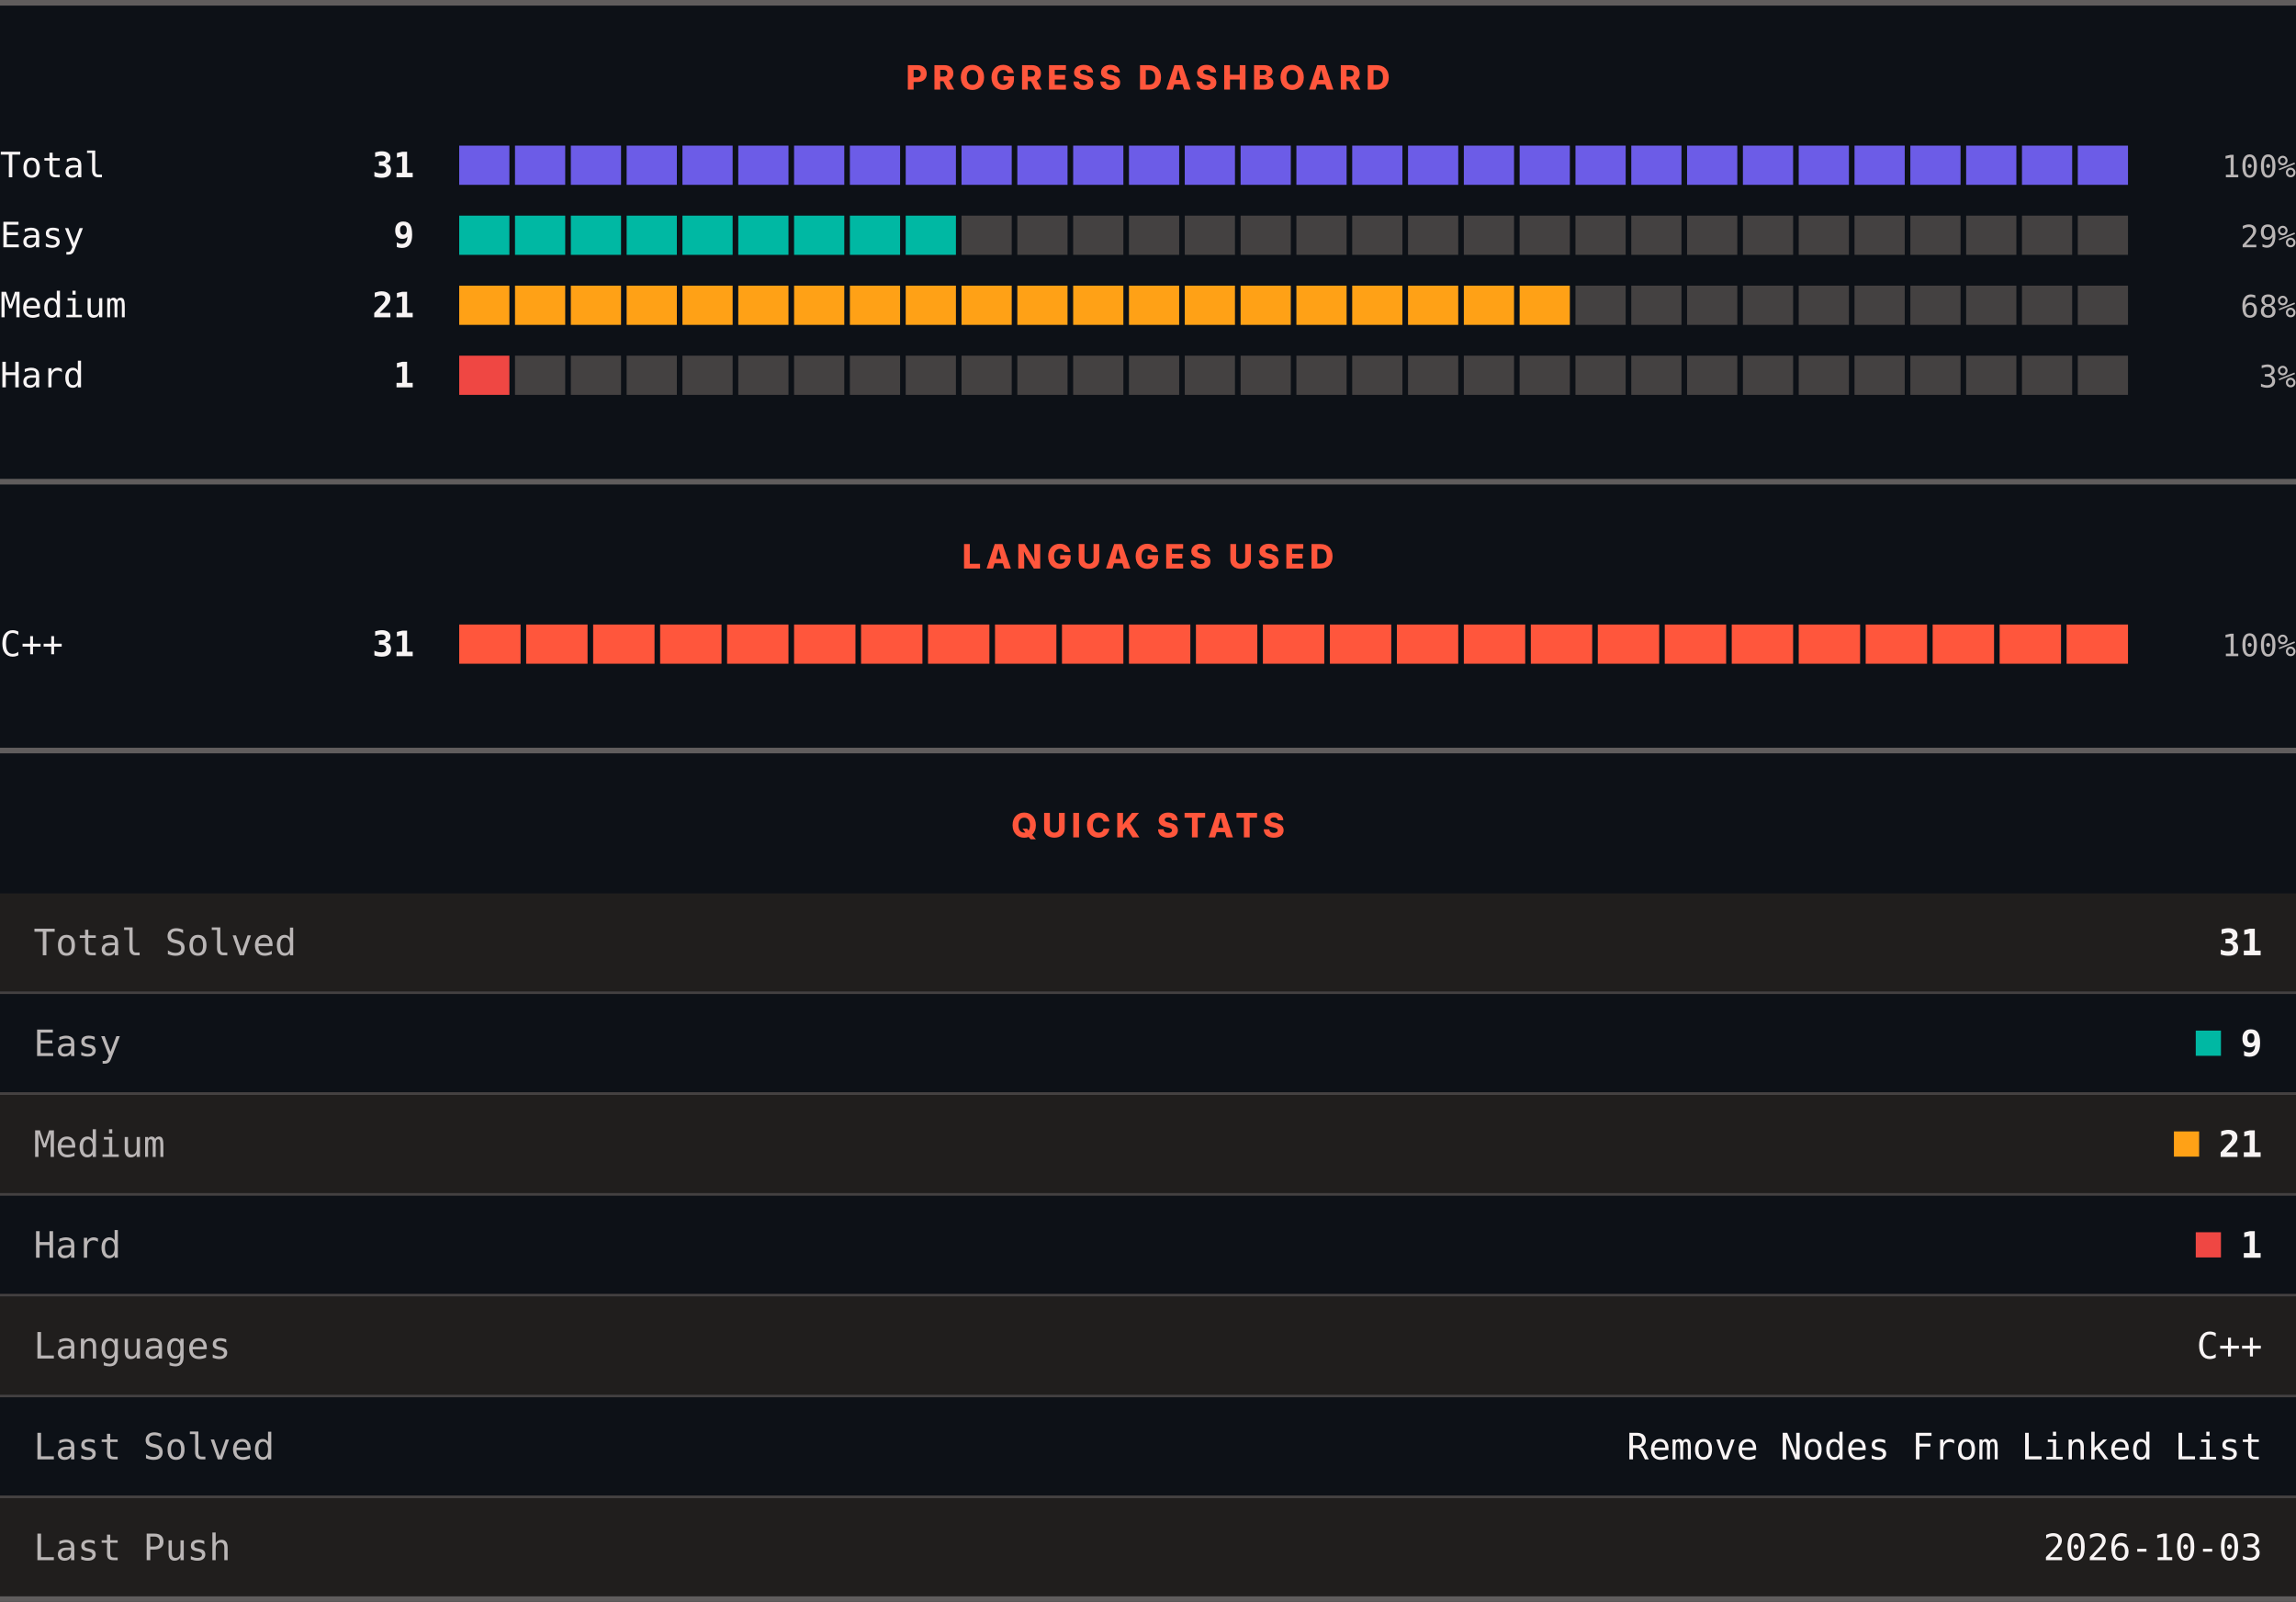
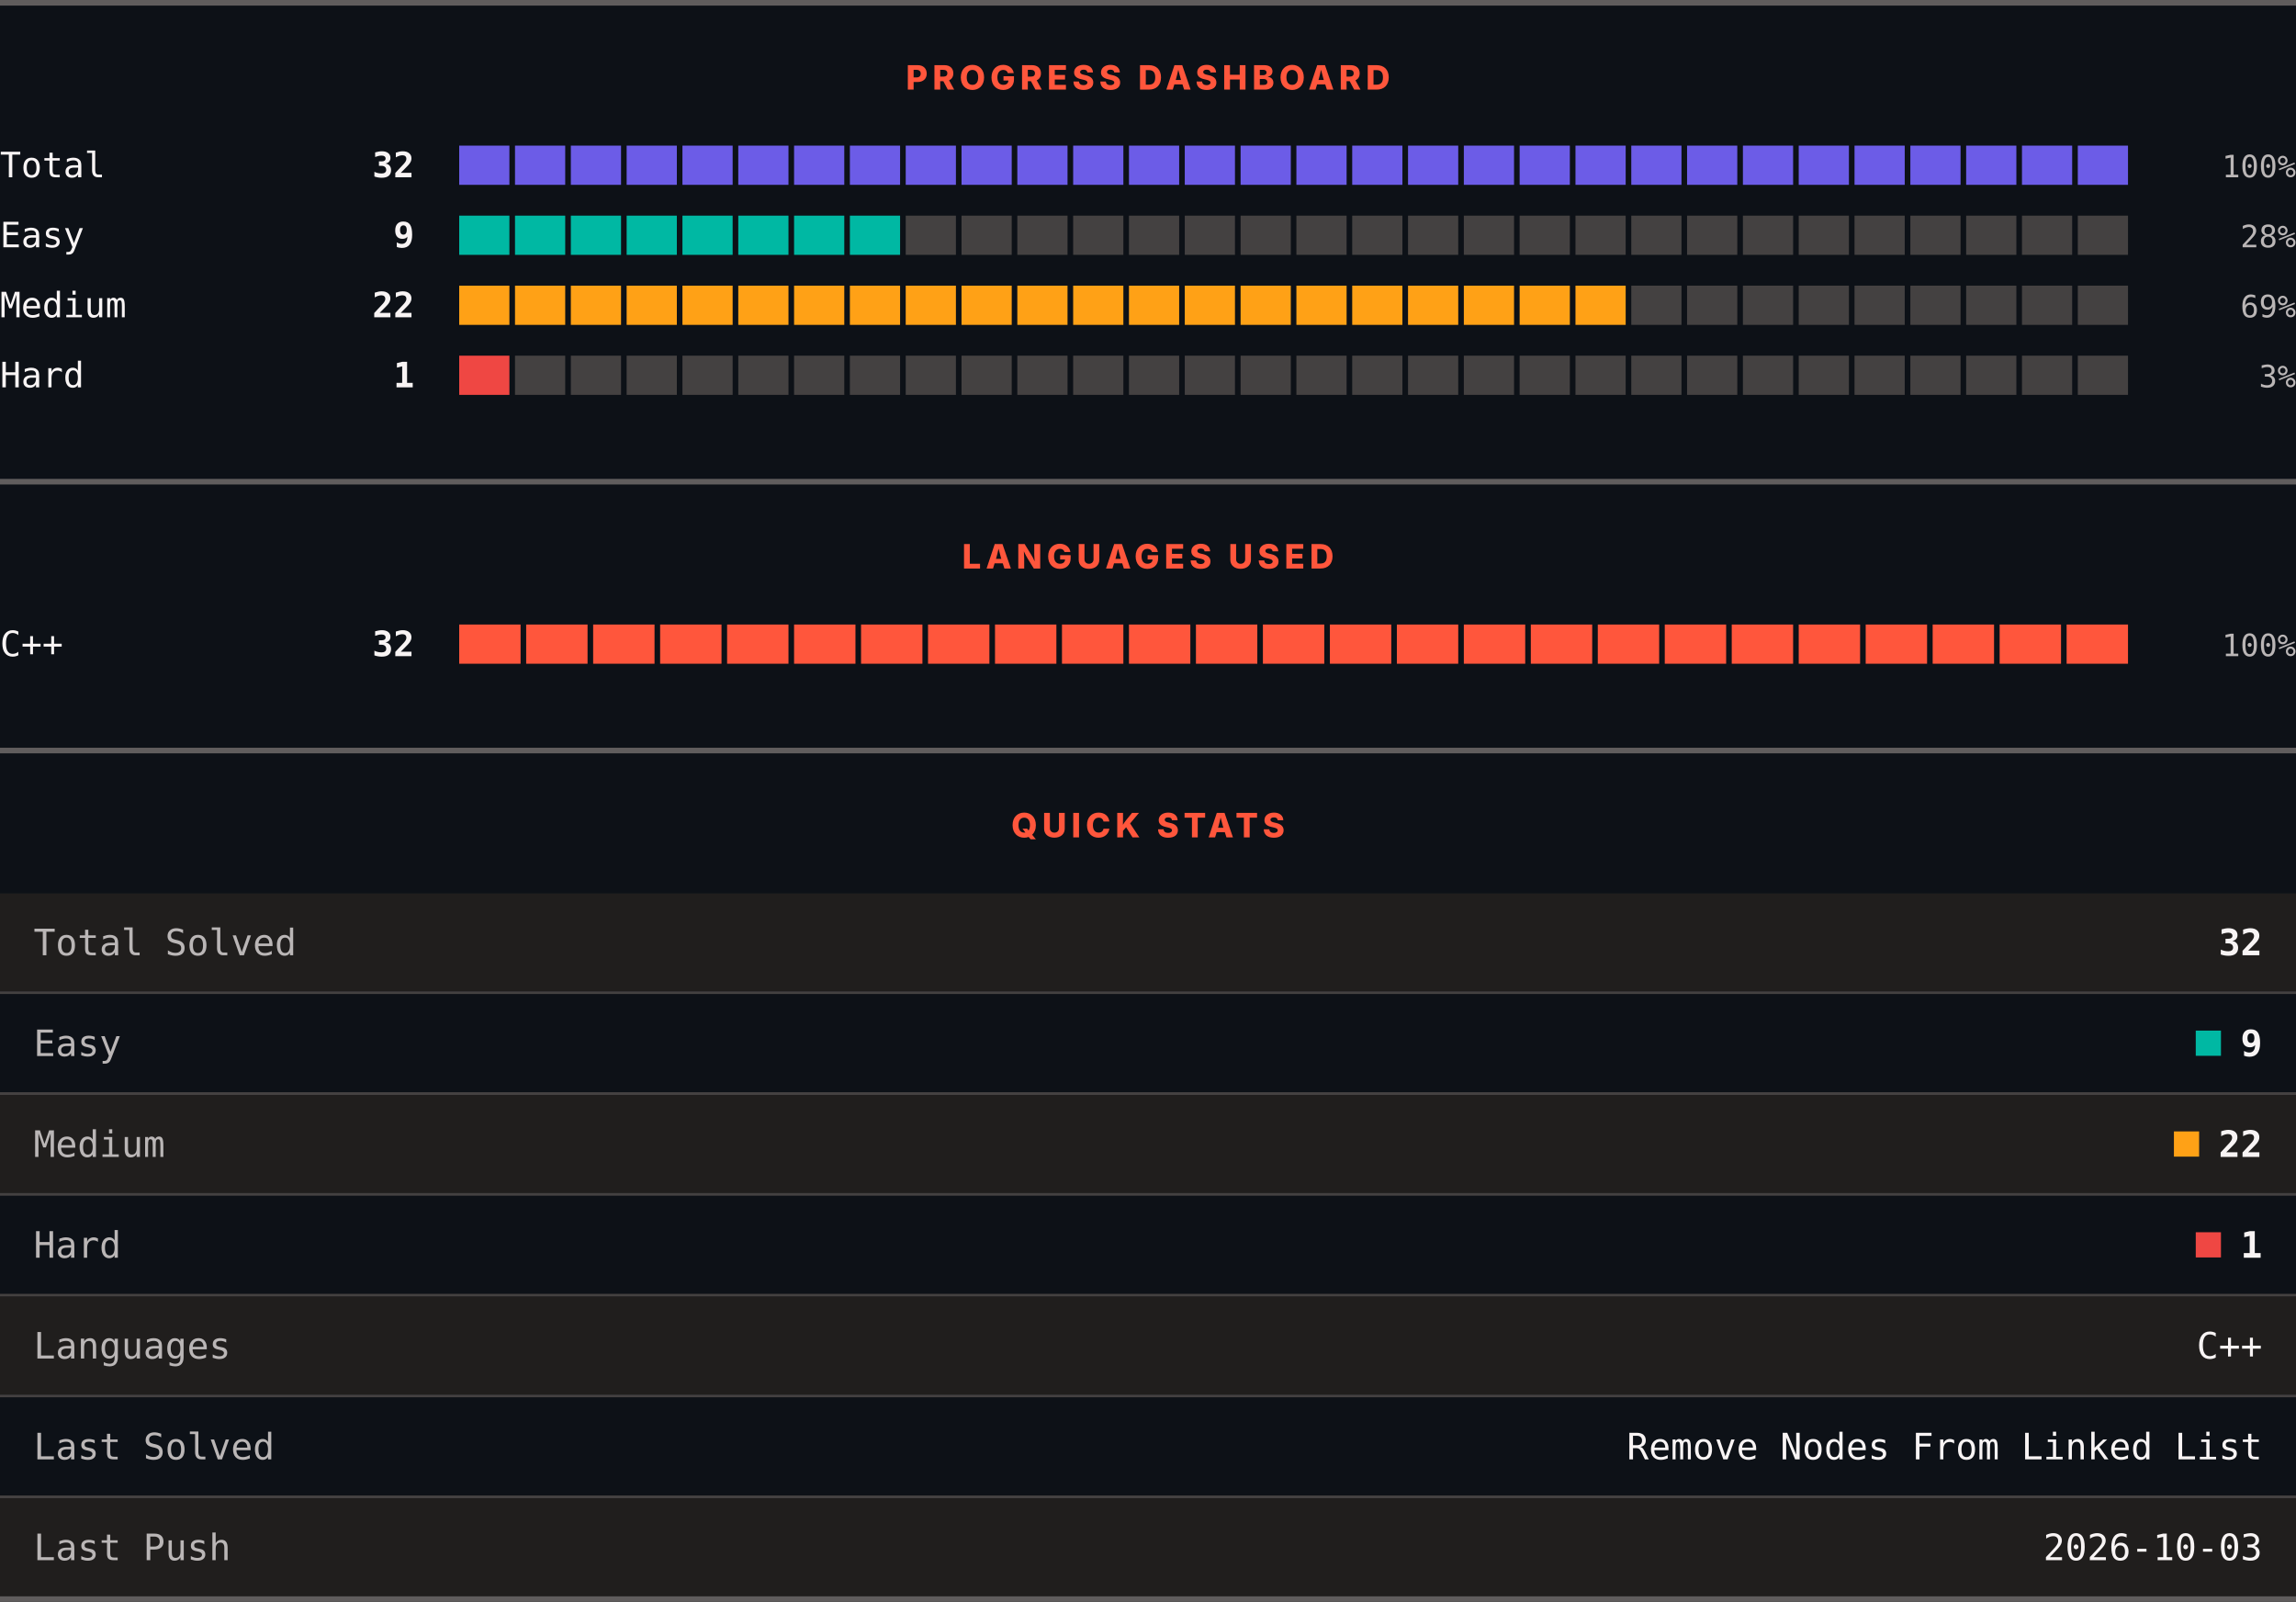
<svg xmlns="http://www.w3.org/2000/svg" width="820" height="572" viewBox="0 0 820 572" role="img" aria-label="LeetCode progress, languages and quick stats">
  <rect width="820" height="572" fill="#0d1117" />
  <rect x="0" y="0" width="820" height="2" fill="#605d5d" />
  <text x="410" y="32" text-anchor="middle" font-family="Archivo, system-ui, -apple-system, Segoe UI, sans-serif" font-size="12" font-weight="800" letter-spacing="1.68" fill="#ff563c">PROGRESS DASHBOARD</text>
  <text x="0" y="63.3" font-family="ui-monospace, SFMono-Regular, Menlo, Consolas, monospace" font-size="12.5" fill="#f8f4f4">Total</text>
-   <text x="148" y="63.3" text-anchor="end" font-family="ui-monospace, SFMono-Regular, Menlo, Consolas, monospace" font-size="12.5" font-weight="700" fill="#f8f4f4">31</text>
+   <text x="148" y="63.3" text-anchor="end" font-family="ui-monospace, SFMono-Regular, Menlo, Consolas, monospace" font-size="12.5" font-weight="700" fill="#f8f4f4">32</text>
  <rect x="164.00" y="52" width="17.93" height="14" fill="#6c5ce7" />
  <rect x="183.93" y="52" width="17.93" height="14" fill="#6c5ce7" />
  <rect x="203.87" y="52" width="17.93" height="14" fill="#6c5ce7" />
  <rect x="223.80" y="52" width="17.93" height="14" fill="#6c5ce7" />
  <rect x="243.73" y="52" width="17.93" height="14" fill="#6c5ce7" />
  <rect x="263.67" y="52" width="17.93" height="14" fill="#6c5ce7" />
  <rect x="283.60" y="52" width="17.93" height="14" fill="#6c5ce7" />
  <rect x="303.53" y="52" width="17.93" height="14" fill="#6c5ce7" />
  <rect x="323.47" y="52" width="17.93" height="14" fill="#6c5ce7" />
  <rect x="343.40" y="52" width="17.93" height="14" fill="#6c5ce7" />
  <rect x="363.33" y="52" width="17.93" height="14" fill="#6c5ce7" />
  <rect x="383.27" y="52" width="17.93" height="14" fill="#6c5ce7" />
  <rect x="403.20" y="52" width="17.93" height="14" fill="#6c5ce7" />
  <rect x="423.13" y="52" width="17.93" height="14" fill="#6c5ce7" />
  <rect x="443.07" y="52" width="17.93" height="14" fill="#6c5ce7" />
  <rect x="463.00" y="52" width="17.93" height="14" fill="#6c5ce7" />
  <rect x="482.93" y="52" width="17.93" height="14" fill="#6c5ce7" />
  <rect x="502.87" y="52" width="17.93" height="14" fill="#6c5ce7" />
  <rect x="522.80" y="52" width="17.93" height="14" fill="#6c5ce7" />
  <rect x="542.73" y="52" width="17.93" height="14" fill="#6c5ce7" />
  <rect x="562.67" y="52" width="17.93" height="14" fill="#6c5ce7" />
  <rect x="582.60" y="52" width="17.93" height="14" fill="#6c5ce7" />
  <rect x="602.53" y="52" width="17.93" height="14" fill="#6c5ce7" />
  <rect x="622.47" y="52" width="17.93" height="14" fill="#6c5ce7" />
  <rect x="642.40" y="52" width="17.93" height="14" fill="#6c5ce7" />
  <rect x="662.33" y="52" width="17.93" height="14" fill="#6c5ce7" />
  <rect x="682.27" y="52" width="17.93" height="14" fill="#6c5ce7" />
  <rect x="702.20" y="52" width="17.93" height="14" fill="#6c5ce7" />
  <rect x="722.13" y="52" width="17.93" height="14" fill="#6c5ce7" />
  <rect x="742.07" y="52" width="17.93" height="14" fill="#6c5ce7" />
  <text x="820" y="63.3" text-anchor="end" font-family="ui-monospace, SFMono-Regular, Menlo, Consolas, monospace" font-size="11" fill="#bab6b6">100%</text>
  <text x="0" y="88.3" font-family="ui-monospace, SFMono-Regular, Menlo, Consolas, monospace" font-size="12.5" fill="#f8f4f4">Easy</text>
  <text x="148" y="88.3" text-anchor="end" font-family="ui-monospace, SFMono-Regular, Menlo, Consolas, monospace" font-size="12.5" font-weight="700" fill="#f8f4f4">9</text>
  <rect x="164.00" y="77" width="17.93" height="14" fill="#00b8a3" />
  <rect x="183.93" y="77" width="17.93" height="14" fill="#00b8a3" />
  <rect x="203.87" y="77" width="17.93" height="14" fill="#00b8a3" />
  <rect x="223.80" y="77" width="17.93" height="14" fill="#00b8a3" />
  <rect x="243.73" y="77" width="17.93" height="14" fill="#00b8a3" />
  <rect x="263.67" y="77" width="17.93" height="14" fill="#00b8a3" />
  <rect x="283.60" y="77" width="17.93" height="14" fill="#00b8a3" />
  <rect x="303.53" y="77" width="17.93" height="14" fill="#00b8a3" />
-   <rect x="323.47" y="77" width="17.93" height="14" fill="#00b8a3" />
+   <rect x="323.47" y="77" width="17.93" height="14" fill="#444141" />
  <rect x="343.40" y="77" width="17.93" height="14" fill="#444141" />
  <rect x="363.33" y="77" width="17.93" height="14" fill="#444141" />
  <rect x="383.27" y="77" width="17.93" height="14" fill="#444141" />
  <rect x="403.20" y="77" width="17.93" height="14" fill="#444141" />
  <rect x="423.13" y="77" width="17.93" height="14" fill="#444141" />
  <rect x="443.07" y="77" width="17.93" height="14" fill="#444141" />
  <rect x="463.00" y="77" width="17.93" height="14" fill="#444141" />
  <rect x="482.93" y="77" width="17.93" height="14" fill="#444141" />
  <rect x="502.87" y="77" width="17.93" height="14" fill="#444141" />
  <rect x="522.80" y="77" width="17.93" height="14" fill="#444141" />
  <rect x="542.73" y="77" width="17.93" height="14" fill="#444141" />
  <rect x="562.67" y="77" width="17.93" height="14" fill="#444141" />
  <rect x="582.60" y="77" width="17.93" height="14" fill="#444141" />
  <rect x="602.53" y="77" width="17.93" height="14" fill="#444141" />
  <rect x="622.47" y="77" width="17.93" height="14" fill="#444141" />
  <rect x="642.40" y="77" width="17.93" height="14" fill="#444141" />
  <rect x="662.33" y="77" width="17.93" height="14" fill="#444141" />
  <rect x="682.27" y="77" width="17.93" height="14" fill="#444141" />
  <rect x="702.20" y="77" width="17.93" height="14" fill="#444141" />
  <rect x="722.13" y="77" width="17.93" height="14" fill="#444141" />
  <rect x="742.07" y="77" width="17.93" height="14" fill="#444141" />
-   <text x="820" y="88.3" text-anchor="end" font-family="ui-monospace, SFMono-Regular, Menlo, Consolas, monospace" font-size="11" fill="#bab6b6">29%</text>
+   <text x="820" y="88.3" text-anchor="end" font-family="ui-monospace, SFMono-Regular, Menlo, Consolas, monospace" font-size="11" fill="#bab6b6">28%</text>
  <text x="0" y="113.3" font-family="ui-monospace, SFMono-Regular, Menlo, Consolas, monospace" font-size="12.5" fill="#f8f4f4">Medium</text>
-   <text x="148" y="113.3" text-anchor="end" font-family="ui-monospace, SFMono-Regular, Menlo, Consolas, monospace" font-size="12.5" font-weight="700" fill="#f8f4f4">21</text>
+   <text x="148" y="113.3" text-anchor="end" font-family="ui-monospace, SFMono-Regular, Menlo, Consolas, monospace" font-size="12.5" font-weight="700" fill="#f8f4f4">22</text>
  <rect x="164.00" y="102" width="17.93" height="14" fill="#ffa116" />
  <rect x="183.93" y="102" width="17.93" height="14" fill="#ffa116" />
  <rect x="203.87" y="102" width="17.93" height="14" fill="#ffa116" />
  <rect x="223.80" y="102" width="17.93" height="14" fill="#ffa116" />
  <rect x="243.73" y="102" width="17.93" height="14" fill="#ffa116" />
  <rect x="263.67" y="102" width="17.93" height="14" fill="#ffa116" />
  <rect x="283.60" y="102" width="17.93" height="14" fill="#ffa116" />
  <rect x="303.53" y="102" width="17.93" height="14" fill="#ffa116" />
  <rect x="323.47" y="102" width="17.93" height="14" fill="#ffa116" />
  <rect x="343.40" y="102" width="17.93" height="14" fill="#ffa116" />
  <rect x="363.33" y="102" width="17.93" height="14" fill="#ffa116" />
  <rect x="383.27" y="102" width="17.93" height="14" fill="#ffa116" />
  <rect x="403.20" y="102" width="17.93" height="14" fill="#ffa116" />
  <rect x="423.13" y="102" width="17.93" height="14" fill="#ffa116" />
  <rect x="443.07" y="102" width="17.93" height="14" fill="#ffa116" />
  <rect x="463.00" y="102" width="17.93" height="14" fill="#ffa116" />
  <rect x="482.93" y="102" width="17.93" height="14" fill="#ffa116" />
  <rect x="502.87" y="102" width="17.93" height="14" fill="#ffa116" />
  <rect x="522.80" y="102" width="17.93" height="14" fill="#ffa116" />
  <rect x="542.73" y="102" width="17.93" height="14" fill="#ffa116" />
-   <rect x="562.67" y="102" width="17.93" height="14" fill="#444141" />
+   <rect x="562.67" y="102" width="17.93" height="14" fill="#ffa116" />
  <rect x="582.60" y="102" width="17.93" height="14" fill="#444141" />
  <rect x="602.53" y="102" width="17.93" height="14" fill="#444141" />
  <rect x="622.47" y="102" width="17.93" height="14" fill="#444141" />
  <rect x="642.40" y="102" width="17.93" height="14" fill="#444141" />
  <rect x="662.33" y="102" width="17.93" height="14" fill="#444141" />
  <rect x="682.27" y="102" width="17.93" height="14" fill="#444141" />
  <rect x="702.20" y="102" width="17.93" height="14" fill="#444141" />
  <rect x="722.13" y="102" width="17.93" height="14" fill="#444141" />
  <rect x="742.07" y="102" width="17.93" height="14" fill="#444141" />
-   <text x="820" y="113.3" text-anchor="end" font-family="ui-monospace, SFMono-Regular, Menlo, Consolas, monospace" font-size="11" fill="#bab6b6">68%</text>
+   <text x="820" y="113.3" text-anchor="end" font-family="ui-monospace, SFMono-Regular, Menlo, Consolas, monospace" font-size="11" fill="#bab6b6">69%</text>
  <text x="0" y="138.3" font-family="ui-monospace, SFMono-Regular, Menlo, Consolas, monospace" font-size="12.5" fill="#f8f4f4">Hard</text>
  <text x="148" y="138.3" text-anchor="end" font-family="ui-monospace, SFMono-Regular, Menlo, Consolas, monospace" font-size="12.5" font-weight="700" fill="#f8f4f4">1</text>
  <rect x="164.00" y="127" width="17.93" height="14" fill="#ef4743" />
  <rect x="183.93" y="127" width="17.93" height="14" fill="#444141" />
  <rect x="203.87" y="127" width="17.93" height="14" fill="#444141" />
  <rect x="223.80" y="127" width="17.93" height="14" fill="#444141" />
  <rect x="243.73" y="127" width="17.93" height="14" fill="#444141" />
  <rect x="263.67" y="127" width="17.93" height="14" fill="#444141" />
  <rect x="283.60" y="127" width="17.93" height="14" fill="#444141" />
  <rect x="303.53" y="127" width="17.93" height="14" fill="#444141" />
  <rect x="323.47" y="127" width="17.93" height="14" fill="#444141" />
  <rect x="343.40" y="127" width="17.93" height="14" fill="#444141" />
  <rect x="363.33" y="127" width="17.93" height="14" fill="#444141" />
  <rect x="383.27" y="127" width="17.93" height="14" fill="#444141" />
  <rect x="403.20" y="127" width="17.93" height="14" fill="#444141" />
  <rect x="423.13" y="127" width="17.93" height="14" fill="#444141" />
  <rect x="443.07" y="127" width="17.93" height="14" fill="#444141" />
  <rect x="463.00" y="127" width="17.93" height="14" fill="#444141" />
  <rect x="482.93" y="127" width="17.93" height="14" fill="#444141" />
  <rect x="502.87" y="127" width="17.93" height="14" fill="#444141" />
  <rect x="522.80" y="127" width="17.93" height="14" fill="#444141" />
  <rect x="542.73" y="127" width="17.93" height="14" fill="#444141" />
  <rect x="562.67" y="127" width="17.93" height="14" fill="#444141" />
  <rect x="582.60" y="127" width="17.93" height="14" fill="#444141" />
  <rect x="602.53" y="127" width="17.93" height="14" fill="#444141" />
  <rect x="622.47" y="127" width="17.93" height="14" fill="#444141" />
  <rect x="642.40" y="127" width="17.93" height="14" fill="#444141" />
  <rect x="662.33" y="127" width="17.93" height="14" fill="#444141" />
  <rect x="682.27" y="127" width="17.93" height="14" fill="#444141" />
  <rect x="702.20" y="127" width="17.93" height="14" fill="#444141" />
  <rect x="722.13" y="127" width="17.93" height="14" fill="#444141" />
  <rect x="742.07" y="127" width="17.93" height="14" fill="#444141" />
  <text x="820" y="138.3" text-anchor="end" font-family="ui-monospace, SFMono-Regular, Menlo, Consolas, monospace" font-size="11" fill="#bab6b6">3%</text>
  <rect x="0" y="171" width="820" height="2" fill="#605d5d" />
  <text x="410" y="203" text-anchor="middle" font-family="Archivo, system-ui, -apple-system, Segoe UI, sans-serif" font-size="12" font-weight="800" letter-spacing="1.68" fill="#ff563c">LANGUAGES USED</text>
  <text x="0" y="234.3" font-family="ui-monospace, SFMono-Regular, Menlo, Consolas, monospace" font-size="12.5" fill="#f8f4f4">C++</text>
-   <text x="148" y="234.3" text-anchor="end" font-family="ui-monospace, SFMono-Regular, Menlo, Consolas, monospace" font-size="12.5" font-weight="700" fill="#f8f4f4">31</text>
+   <text x="148" y="234.3" text-anchor="end" font-family="ui-monospace, SFMono-Regular, Menlo, Consolas, monospace" font-size="12.5" font-weight="700" fill="#f8f4f4">32</text>
  <rect x="164.00" y="223" width="21.92" height="14" fill="#ff563c" />
  <rect x="187.92" y="223" width="21.92" height="14" fill="#ff563c" />
  <rect x="211.84" y="223" width="21.92" height="14" fill="#ff563c" />
  <rect x="235.76" y="223" width="21.92" height="14" fill="#ff563c" />
  <rect x="259.68" y="223" width="21.92" height="14" fill="#ff563c" />
  <rect x="283.60" y="223" width="21.92" height="14" fill="#ff563c" />
  <rect x="307.52" y="223" width="21.92" height="14" fill="#ff563c" />
  <rect x="331.44" y="223" width="21.92" height="14" fill="#ff563c" />
  <rect x="355.36" y="223" width="21.92" height="14" fill="#ff563c" />
  <rect x="379.28" y="223" width="21.92" height="14" fill="#ff563c" />
  <rect x="403.20" y="223" width="21.92" height="14" fill="#ff563c" />
  <rect x="427.12" y="223" width="21.92" height="14" fill="#ff563c" />
  <rect x="451.04" y="223" width="21.92" height="14" fill="#ff563c" />
  <rect x="474.96" y="223" width="21.92" height="14" fill="#ff563c" />
  <rect x="498.88" y="223" width="21.92" height="14" fill="#ff563c" />
  <rect x="522.80" y="223" width="21.92" height="14" fill="#ff563c" />
  <rect x="546.72" y="223" width="21.92" height="14" fill="#ff563c" />
  <rect x="570.64" y="223" width="21.92" height="14" fill="#ff563c" />
  <rect x="594.56" y="223" width="21.92" height="14" fill="#ff563c" />
  <rect x="618.48" y="223" width="21.92" height="14" fill="#ff563c" />
  <rect x="642.40" y="223" width="21.92" height="14" fill="#ff563c" />
  <rect x="666.32" y="223" width="21.92" height="14" fill="#ff563c" />
  <rect x="690.24" y="223" width="21.92" height="14" fill="#ff563c" />
  <rect x="714.16" y="223" width="21.92" height="14" fill="#ff563c" />
  <rect x="738.08" y="223" width="21.92" height="14" fill="#ff563c" />
  <text x="820" y="234.3" text-anchor="end" font-family="ui-monospace, SFMono-Regular, Menlo, Consolas, monospace" font-size="11" fill="#bab6b6">100%</text>
  <rect x="0" y="267" width="820" height="2" fill="#605d5d" />
  <text x="410" y="299" text-anchor="middle" font-family="Archivo, system-ui, -apple-system, Segoe UI, sans-serif" font-size="12" font-weight="800" letter-spacing="1.68" fill="#ff563c">QUICK STATS</text>
  <rect x="0" y="319" width="820" height="35" fill="#201e1d" />
  <text x="12" y="341.1" font-family="ui-monospace, SFMono-Regular, Menlo, Consolas, monospace" font-size="13" fill="#bab6b6">Total Solved</text>
-   <text x="808" y="341.1" text-anchor="end" font-family="ui-monospace, SFMono-Regular, Menlo, Consolas, monospace" font-size="13" font-weight="700" fill="#f8f4f4">31</text>
+   <text x="808" y="341.1" text-anchor="end" font-family="ui-monospace, SFMono-Regular, Menlo, Consolas, monospace" font-size="13" font-weight="700" fill="#f8f4f4">32</text>
  <rect x="0" y="354" width="820" height="1" fill="#444141" />
  <rect x="0" y="355" width="820" height="35" fill="#0d1117" />
  <text x="12" y="377.1" font-family="ui-monospace, SFMono-Regular, Menlo, Consolas, monospace" font-size="13" fill="#bab6b6">Easy</text>
  <rect x="784.2" y="368" width="9" height="9" fill="#00b8a3" />
  <text x="808" y="377.1" text-anchor="end" font-family="ui-monospace, SFMono-Regular, Menlo, Consolas, monospace" font-size="13" font-weight="700" fill="#f8f4f4">9</text>
  <rect x="0" y="390" width="820" height="1" fill="#444141" />
  <rect x="0" y="391" width="820" height="35" fill="#201e1d" />
  <text x="12" y="413.1" font-family="ui-monospace, SFMono-Regular, Menlo, Consolas, monospace" font-size="13" fill="#bab6b6">Medium</text>
  <rect x="776.4" y="404" width="9" height="9" fill="#ffa116" />
-   <text x="808" y="413.1" text-anchor="end" font-family="ui-monospace, SFMono-Regular, Menlo, Consolas, monospace" font-size="13" font-weight="700" fill="#f8f4f4">21</text>
+   <text x="808" y="413.1" text-anchor="end" font-family="ui-monospace, SFMono-Regular, Menlo, Consolas, monospace" font-size="13" font-weight="700" fill="#f8f4f4">22</text>
  <rect x="0" y="426" width="820" height="1" fill="#444141" />
  <rect x="0" y="427" width="820" height="35" fill="#0d1117" />
  <text x="12" y="449.1" font-family="ui-monospace, SFMono-Regular, Menlo, Consolas, monospace" font-size="13" fill="#bab6b6">Hard</text>
  <rect x="784.2" y="440" width="9" height="9" fill="#ef4743" />
  <text x="808" y="449.1" text-anchor="end" font-family="ui-monospace, SFMono-Regular, Menlo, Consolas, monospace" font-size="13" font-weight="700" fill="#f8f4f4">1</text>
  <rect x="0" y="462" width="820" height="1" fill="#444141" />
  <rect x="0" y="463" width="820" height="35" fill="#201e1d" />
  <text x="12" y="485.1" font-family="ui-monospace, SFMono-Regular, Menlo, Consolas, monospace" font-size="13" fill="#bab6b6">Languages</text>
  <text x="808" y="485.1" text-anchor="end" font-family="ui-monospace, SFMono-Regular, Menlo, Consolas, monospace" font-size="13" fill="#f8f4f4">C++</text>
  <rect x="0" y="498" width="820" height="1" fill="#444141" />
  <rect x="0" y="499" width="820" height="35" fill="#0d1117" />
  <text x="12" y="521.1" font-family="ui-monospace, SFMono-Regular, Menlo, Consolas, monospace" font-size="13" fill="#bab6b6">Last Solved</text>
  <text x="808" y="521.1" text-anchor="end" font-family="ui-monospace, SFMono-Regular, Menlo, Consolas, monospace" font-size="13" fill="#f8f4f4">Remove Nodes From Linked List</text>
  <rect x="0" y="534" width="820" height="1" fill="#444141" />
  <rect x="0" y="535" width="820" height="35" fill="#201e1d" />
  <text x="12" y="557.1" font-family="ui-monospace, SFMono-Regular, Menlo, Consolas, monospace" font-size="13" fill="#bab6b6">Last Push</text>
  <text x="808" y="557.1" text-anchor="end" font-family="ui-monospace, SFMono-Regular, Menlo, Consolas, monospace" font-size="13" fill="#f8f4f4">2026-10-03</text>
  <rect x="0" y="570" width="820" height="2" fill="#605d5d" />
</svg>
